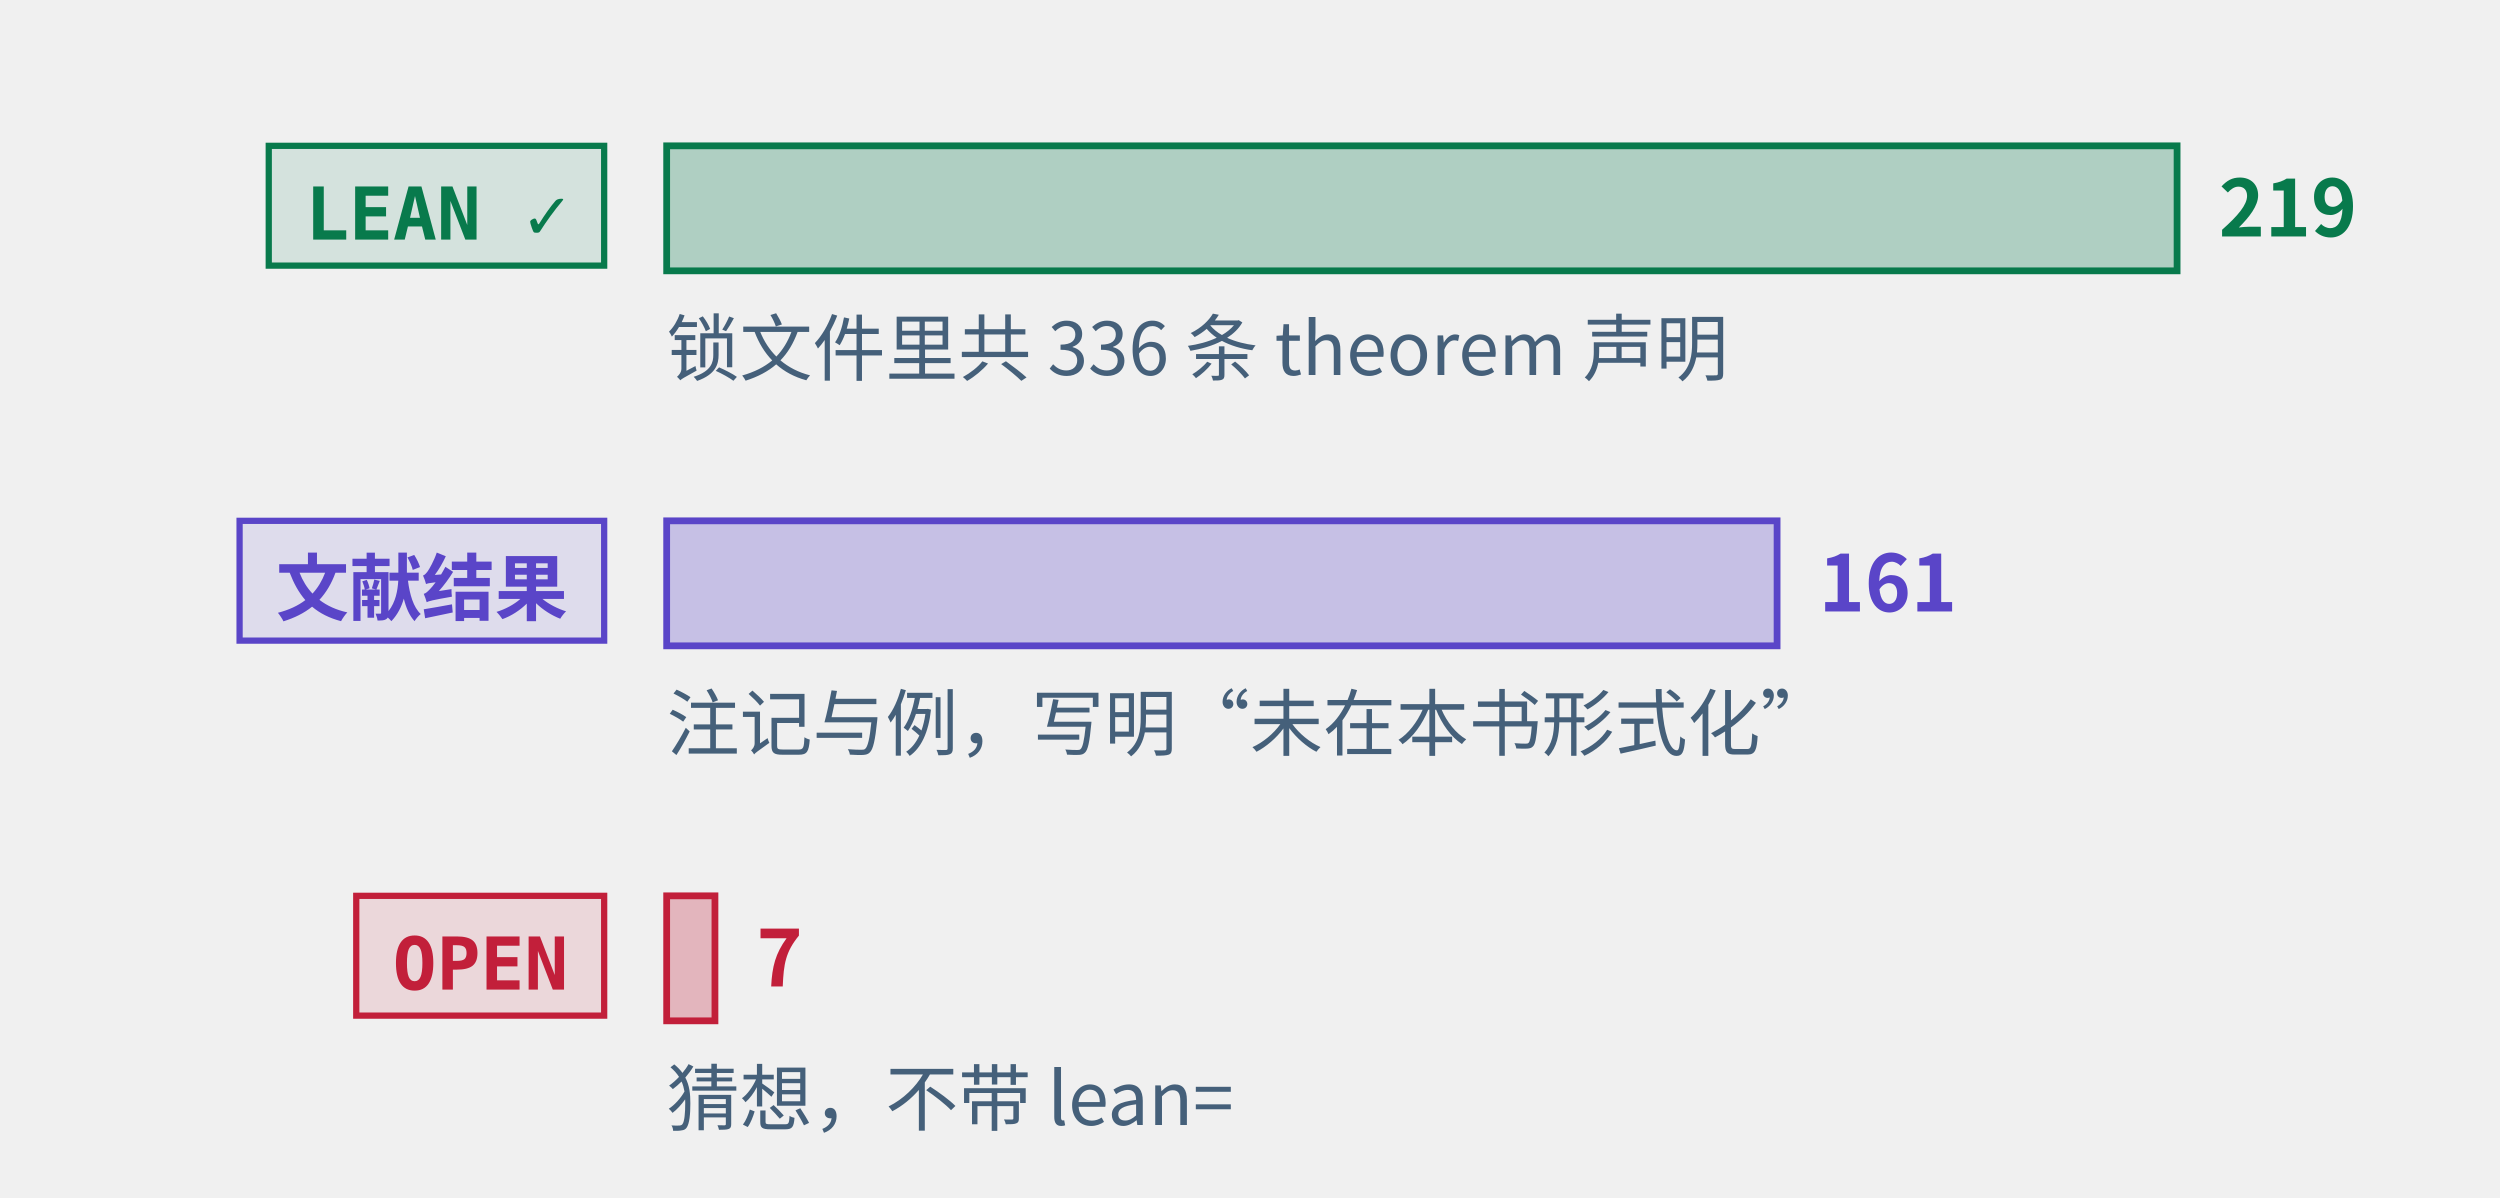
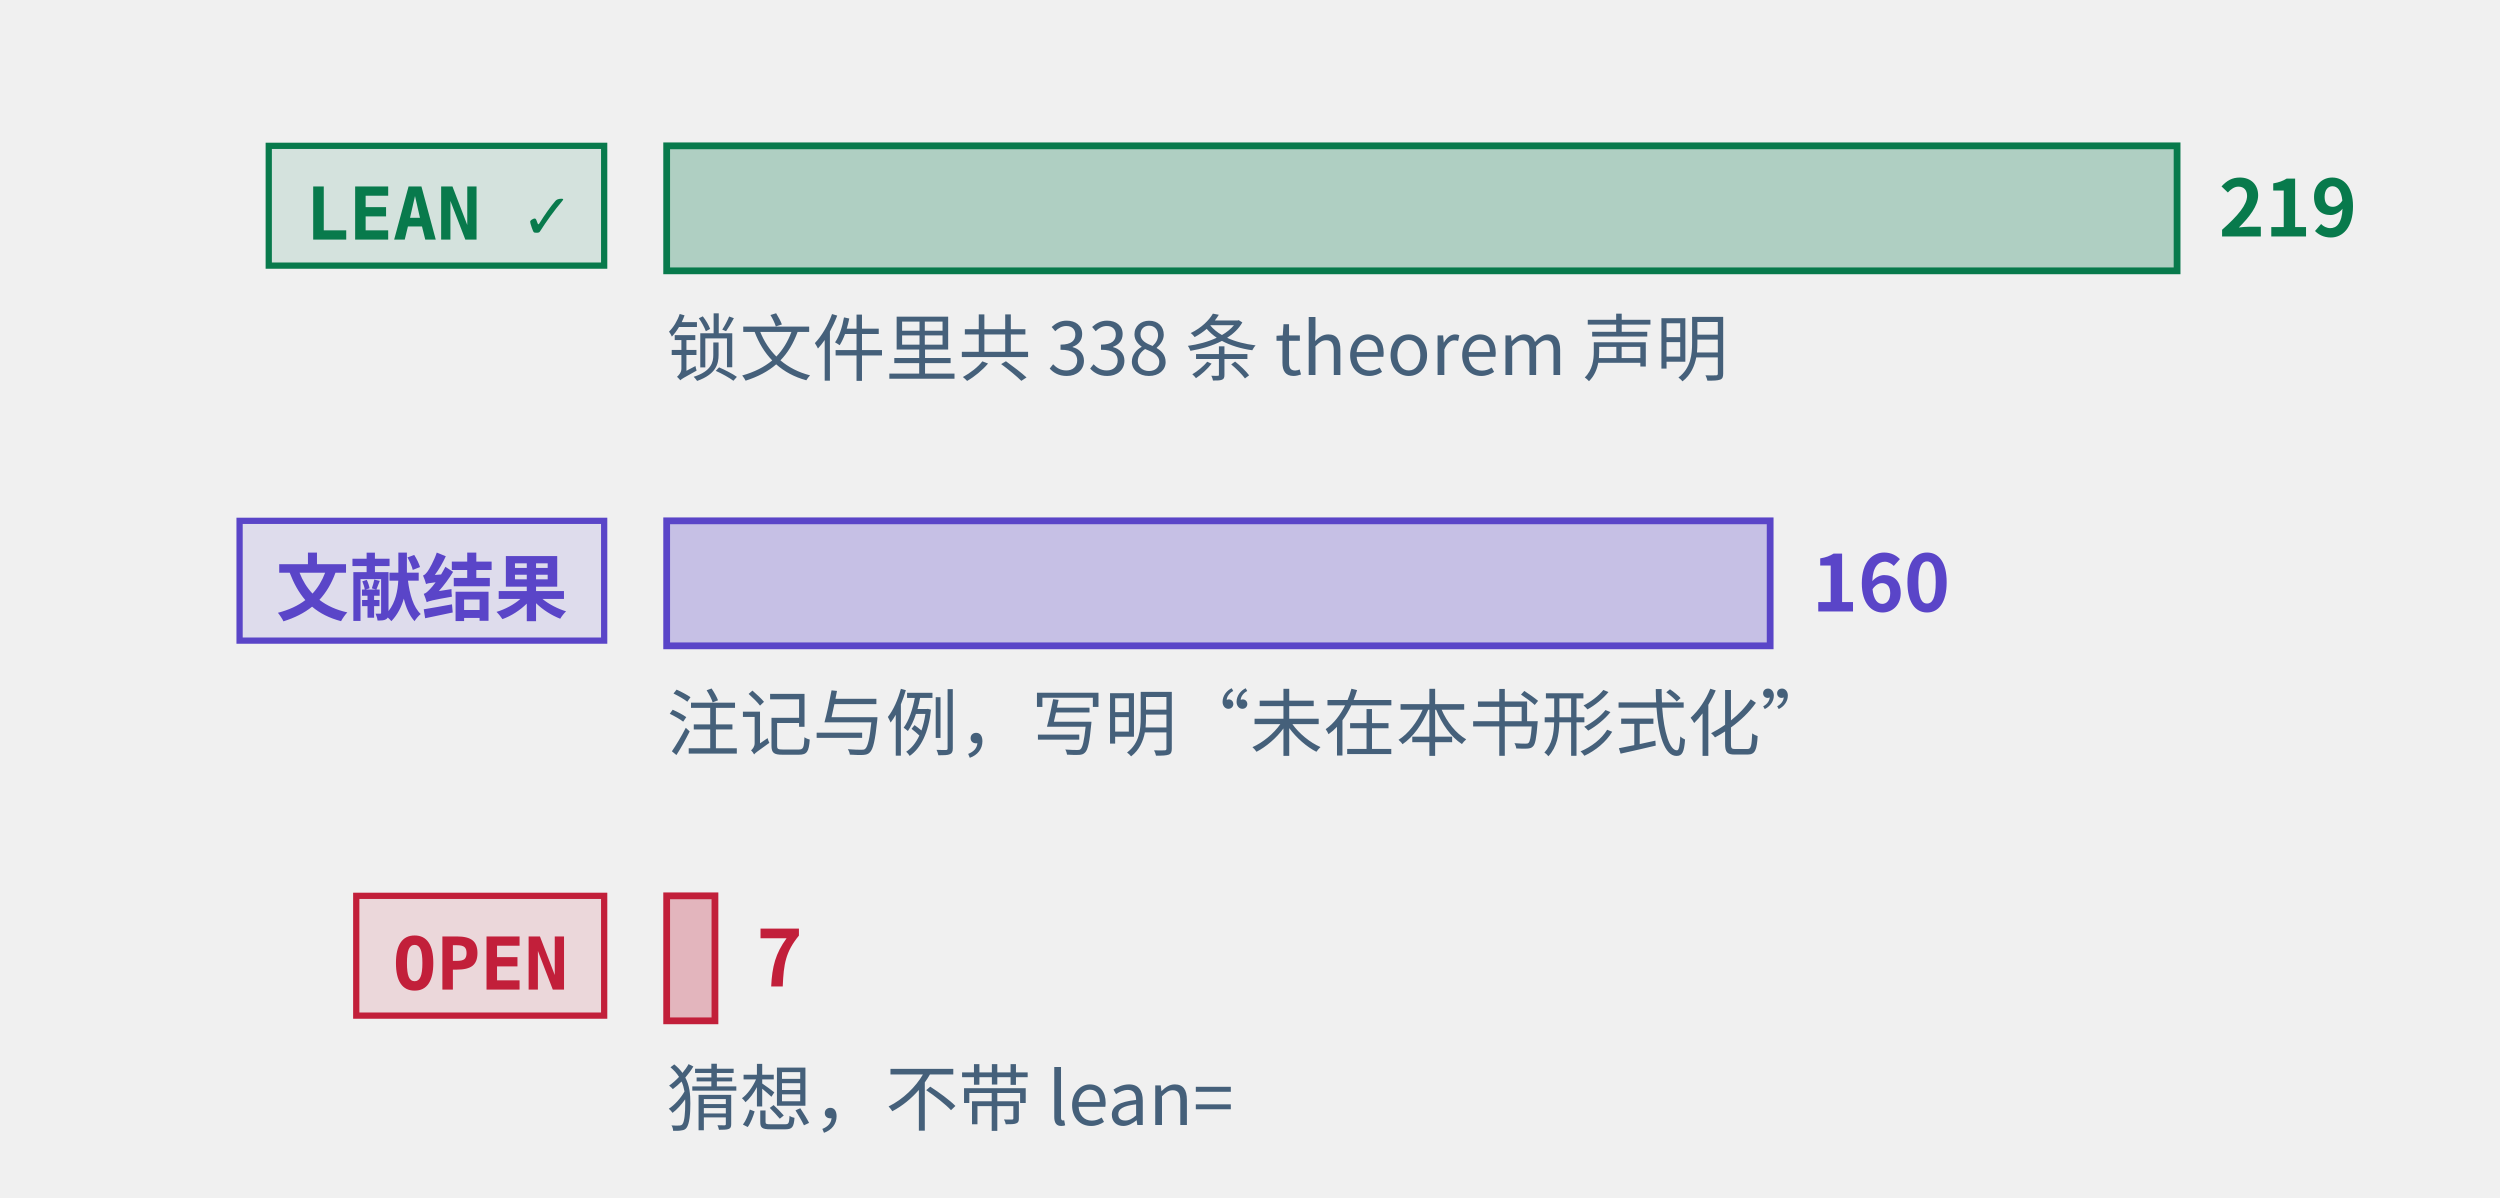
<svg xmlns="http://www.w3.org/2000/svg" class="tr-fig" data-tr-fig="prelude-three-tiers" data-lang="zh" viewBox="0 0 480 230" width="480" height="230" font-family="'Noto Sans SC', 'Noto Sans CJK SC', 'Source Sans 3', 'PingFang SC', 'Microsoft YaHei', system-ui, sans-serif" role="img" aria-label="三条横条，各配一个标签。最上面一条绿色，标签 LEAN ✓，是带 Lean 引用的定理、引理、命题与推论的条数，最长；中间一条紫色，标签“文献结果”，是标明文献结果的注记与例的条数；最下面一条红色，标签 OPEN，是开放猜想的条数，很短。每条横条末端写着条数，绿色一条下面另注锁文件里 theorem 声明的条数。">
  <style>.ts-ink{stroke:#0b1622}.tf-ink{fill:#0b1622}.ts-dim{stroke:#45607a}.tf-dim{fill:#45607a}.ts-faint{stroke:#9db3c4}.tf-faint{fill:#9db3c4}.ts-edge{stroke:#b9d0dd}.tf-edge{fill:#b9d0dd}.ts-hot{stroke:#5f9bb5}.tf-hot{fill:#5f9bb5}.ts-bg{stroke:#ffffff}.tf-bg{fill:#ffffff}.ts-panel{stroke:#eef5f9}.tf-panel{fill:#eef5f9}.ts-sheet{stroke:#f7fbfd}.tf-sheet{fill:#f7fbfd}.ts-cyan{stroke:#007c8a}.tf-cyan{fill:#007c8a}.ts-magenta{stroke:#b0128f}.tf-magenta{fill:#b0128f}.ts-amber{stroke:#946200}.tf-amber{fill:#946200}.ts-violet{stroke:#5a45c8}.tf-violet{fill:#5a45c8}.ts-ok{stroke:#087a4c}.tf-ok{fill:#087a4c}.ts-warn{stroke:#c21f3a}.tf-warn{fill:#c21f3a}.ts-blue{stroke:#1d5fd0}.tf-blue{fill:#1d5fd0}.ts-orange{stroke:#b85410}.tf-orange{fill:#b85410}.ts-sigma{stroke:#28405a}.tf-sigma{fill:#28405a}@media (prefers-color-scheme:dark){.ts-ink{stroke:#d4efff}.tf-ink{fill:#d4efff}.ts-dim{stroke:#6f8ea5}.tf-dim{fill:#6f8ea5}.ts-faint{stroke:#34506a}.tf-faint{fill:#34506a}.ts-edge{stroke:#143049}.tf-edge{fill:#143049}.ts-hot{stroke:#1f5d7c}.tf-hot{fill:#1f5d7c}.ts-bg{stroke:#03060c}.tf-bg{fill:#03060c}.ts-panel{stroke:#07101b}.tf-panel{fill:#07101b}.ts-sheet{stroke:#050c16}.tf-sheet{fill:#050c16}.ts-cyan{stroke:#19f0ff}.tf-cyan{fill:#19f0ff}.ts-magenta{stroke:#ff2fd0}.tf-magenta{fill:#ff2fd0}.ts-amber{stroke:#ffc83d}.tf-amber{fill:#ffc83d}.ts-violet{stroke:#9d8cff}.tf-violet{fill:#9d8cff}.ts-ok{stroke:#46ffb2}.tf-ok{fill:#46ffb2}.ts-warn{stroke:#ff5064}.tf-warn{fill:#ff5064}.ts-blue{stroke:#2a7bff}.tf-blue{fill:#2a7bff}.ts-orange{stroke:#ff8a3c}.tf-orange{fill:#ff8a3c}.ts-sigma{stroke:#cfe3ff}.tf-sigma{fill:#cfe3ff}}</style>
  <rect x="51.6" y="28" width="64.4" height="23" class="ts-ok tf-ok" stroke-width="1.2" fill-opacity="0.12" />
  <text class="tf-ok tr-fig-mono" x="58.6" y="46" font-size="14" font-family="'JetBrains Mono', 'DejaVu Sans Mono', ui-monospace, Menlo, Consolas, monospace" font-weight="600">LEAN ✓</text>
  <rect x="128" y="28" width="290" height="24" class="ts-ok tf-ok" stroke-width="1.3" fill-opacity="0.28" />
  <text class="tf-ok" x="426" y="45.4" font-size="15" font-weight="600">219</text>
  <rect x="46" y="100" width="70" height="23" class="ts-violet tf-violet" stroke-width="1.2" fill-opacity="0.12" />
  <text class="tf-violet tr-fig-mono" x="53" y="118" font-size="14" font-family="'JetBrains Mono', 'DejaVu Sans Mono', ui-monospace, Menlo, Consolas, monospace" font-weight="600">文献结果</text>
-   <rect x="128" y="100" width="213.2" height="24" class="ts-violet tf-violet" stroke-width="1.3" fill-opacity="0.28" />
-   <text class="tf-violet" x="349.2" y="117.4" font-size="15" font-weight="600">161</text>
+   <rect x="128" y="100" width="211.87" height="24" class="ts-violet tf-violet" stroke-width="1.3" fill-opacity="0.28" />
+   <text class="tf-violet" x="347.87" y="117.4" font-size="15" font-weight="600">160</text>
  <rect x="68.4" y="172" width="47.6" height="23" class="ts-warn tf-warn" stroke-width="1.2" fill-opacity="0.12" />
  <text class="tf-warn tr-fig-mono" x="75.4" y="190" font-size="14" font-family="'JetBrains Mono', 'DejaVu Sans Mono', ui-monospace, Menlo, Consolas, monospace" font-weight="600">OPEN</text>
  <rect x="128" y="172" width="9.27" height="24" class="ts-warn tf-warn" stroke-width="1.3" fill-opacity="0.28" />
  <text class="tf-warn" x="145.27" y="189.4" font-size="15" font-weight="600">7</text>
-   <text class="tf-dim" x="128" y="72" font-size="14">锁文件里共 336 条 theorem 声明</text>
+   <text class="tf-dim" x="128" y="72" font-size="14">锁文件里共 338 条 theorem 声明</text>
  <text class="tf-dim" x="128" y="144" font-size="14">注记与例，写明“未在本书形式化”</text>
  <text class="tf-dim" x="128" y="216" font-size="14">猜想，不带 lean=</text>
</svg>
